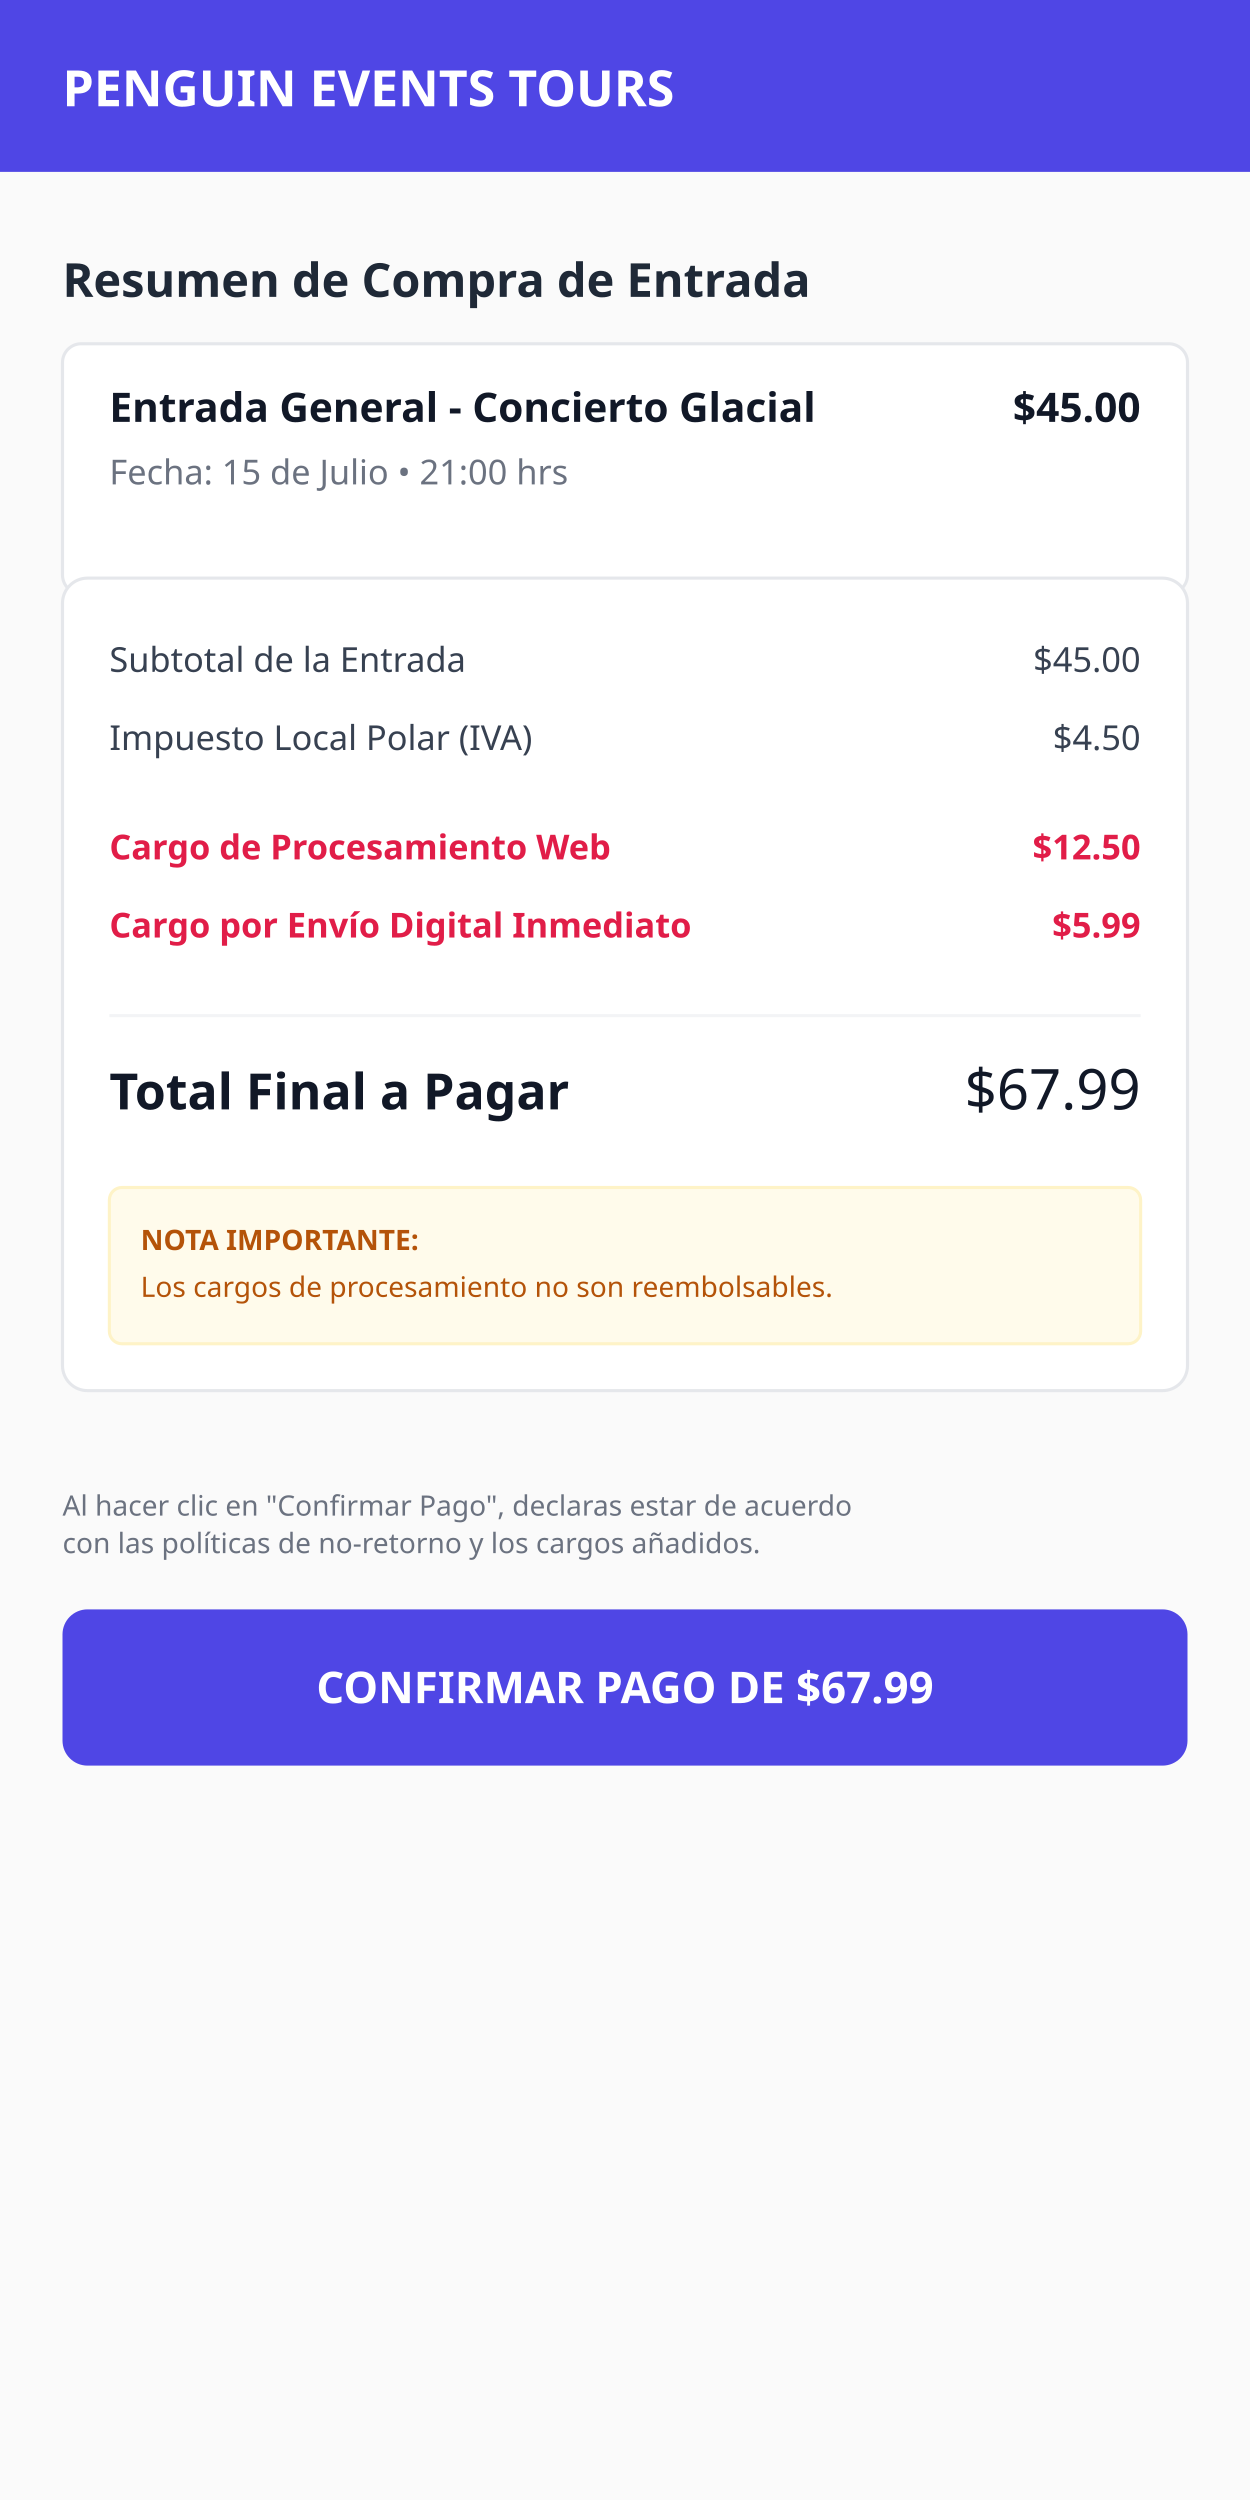
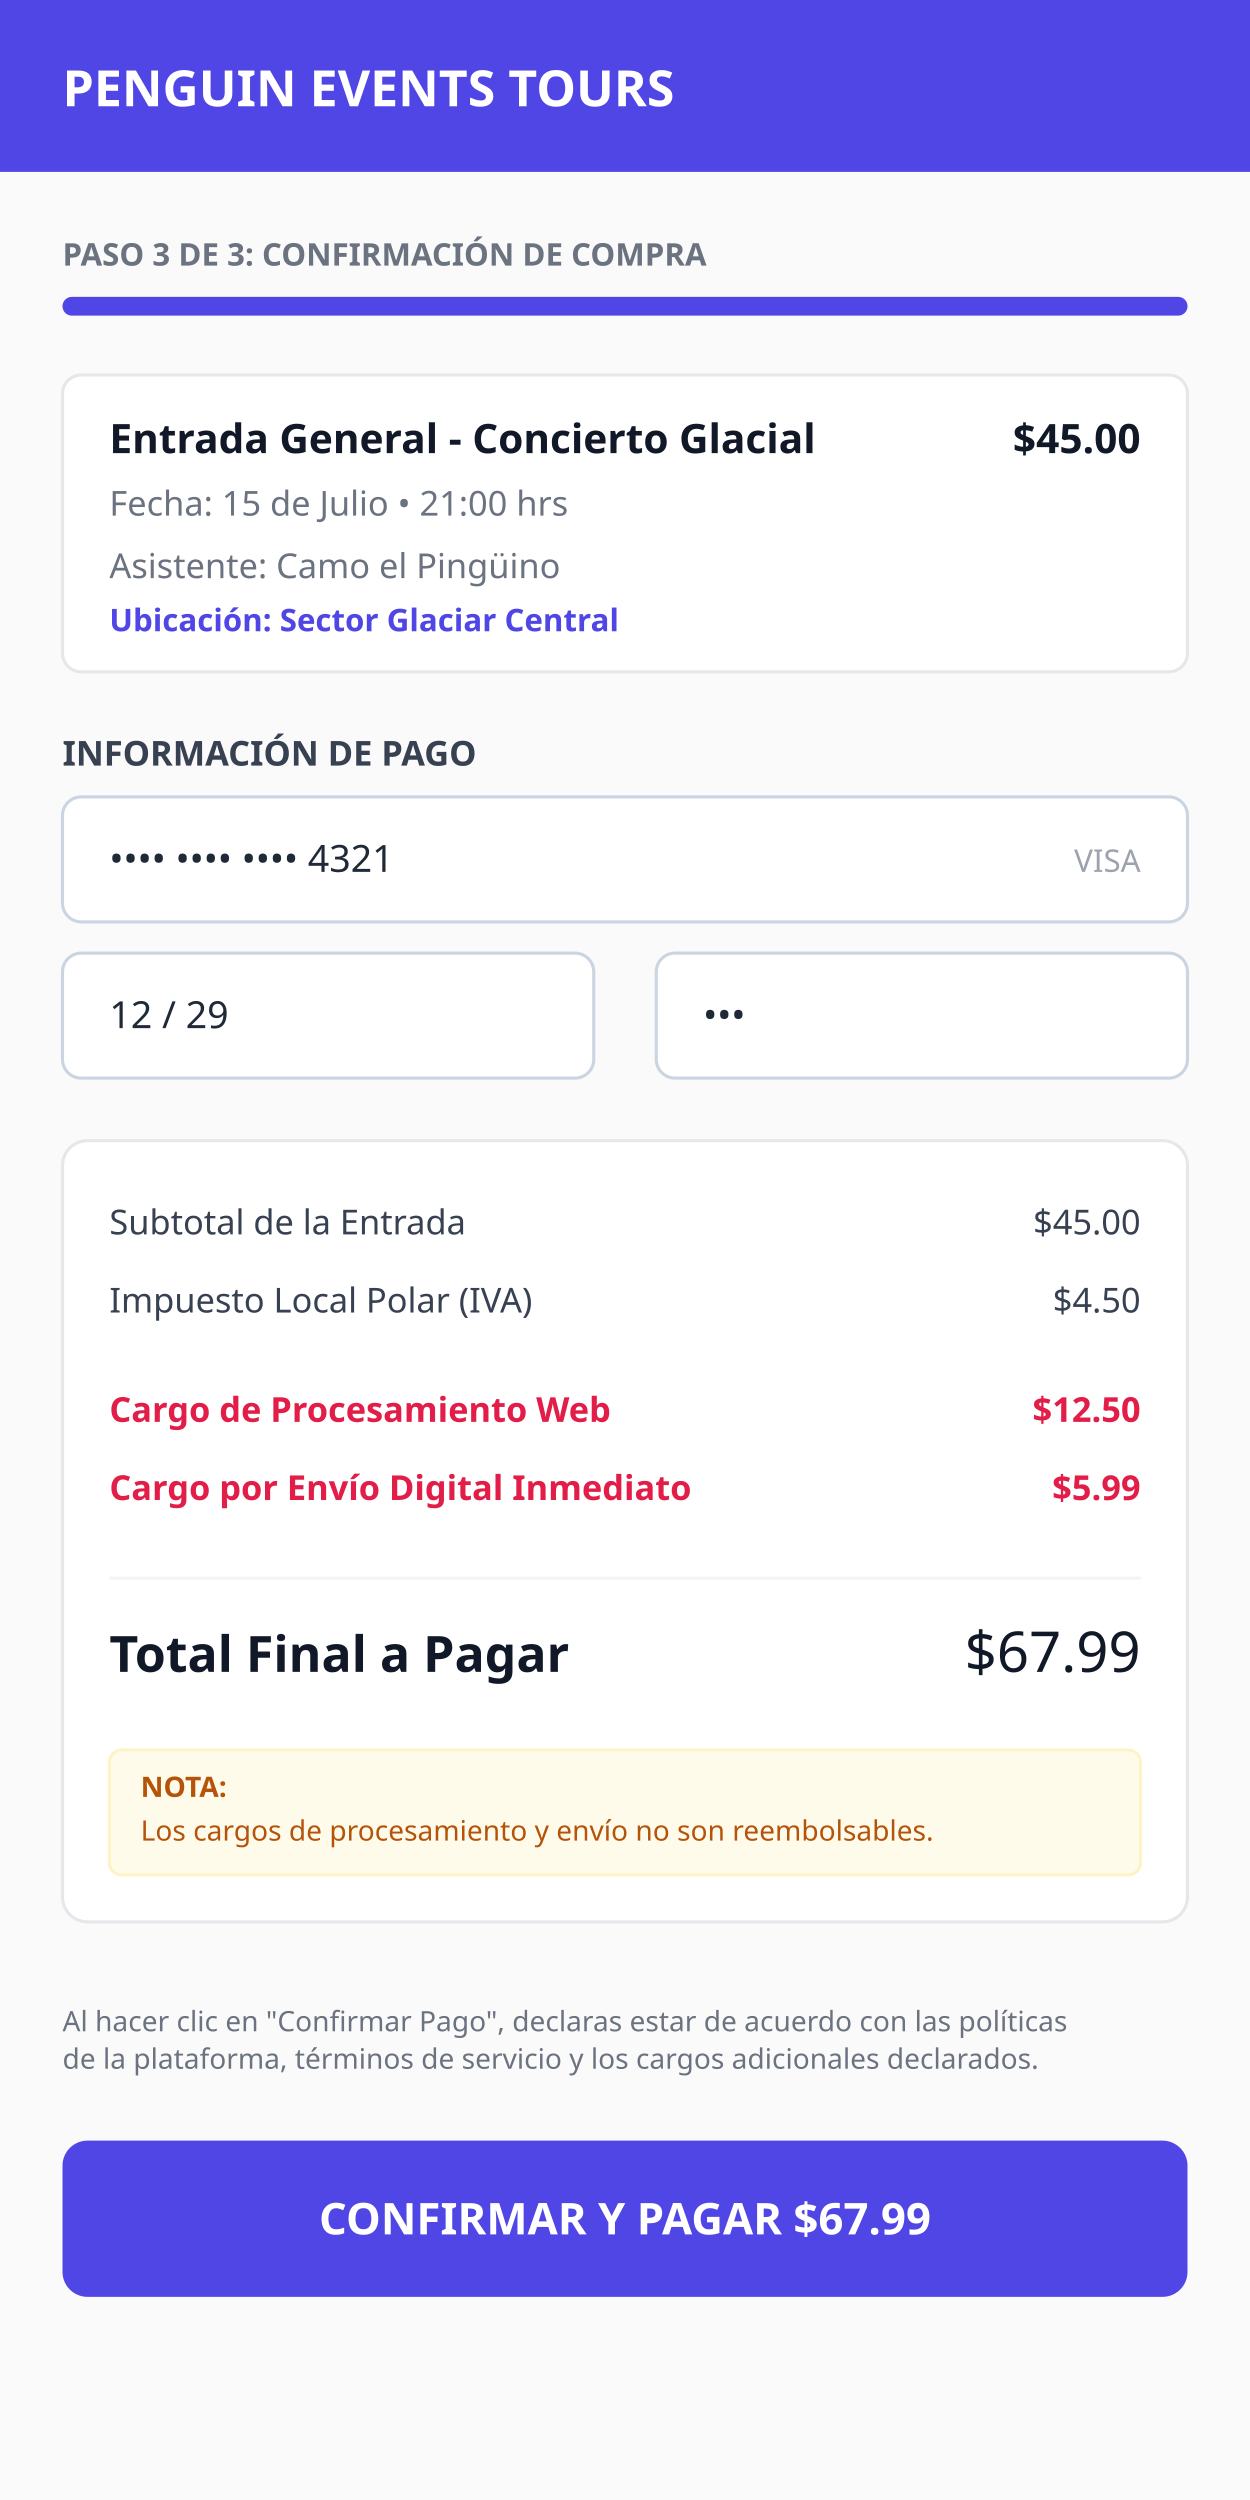
<svg xmlns="http://www.w3.org/2000/svg" width="400" height="800" viewBox="0 0 400 800" fill="none">
  <rect id="fondo-celular" width="400" height="800" fill="#fafafa" />
  <g id="header-boleteria" fill="#4f46e5">
    <rect x="0" y="0" width="400" height="55" />
    <text x="20" y="34" fill="#ffffff" font-family="sans-serif" font-size="16" font-weight="bold">PENGUIN EVENTS TOURS</text>
  </g>
-   <g id="resumen-ticket" transform="translate(20, 75)">
-     <text x="0" y="20" fill="#1f2937" font-family="sans-serif" font-size="15" font-weight="bold">Resumen de Compra de Entrada</text>
-     <rect x="0" y="35" width="360" height="80" rx="6" fill="#ffffff" stroke="#e5e7eb" stroke-width="1" />
-     <text x="15" y="60" fill="#111827" font-family="sans-serif" font-size="13" font-weight="bold">Entrada General - Concierto Glacial</text>
-     <text x="15" y="80" fill="#6b7280" font-family="sans-serif" font-size="11">Fecha: 15 de Julio • 21:00 hrs</text>
-     <text x="345" y="60" fill="#111827" font-family="sans-serif" font-size="13" font-weight="bold" text-anchor="end">$45.00</text>
+   <g id="progreso-pasos" transform="translate(20, 70)">
+     <text x="0" y="15" fill="#6b7280" font-family="sans-serif" font-size="10" font-weight="bold">PASO 3 DE 3: CONFIRMACIÓN DE COMPRA</text>
+     <rect x="0" y="25" width="360" height="6" rx="3" fill="#e5e7eb" />
+     <rect x="0" y="25" width="360" height="6" rx="3" fill="#4f46e5" />
  </g>
-   <g id="desglose-pagos" transform="translate(20, 185)">
-     <rect x="0" y="0" width="360" height="260" rx="8" fill="#ffffff" stroke="#e5e7eb" stroke-width="1" />
+   <g id="resumen-ticket" transform="translate(20, 120)">
+     <rect x="0" y="0" width="360" height="95" rx="6" fill="#ffffff" stroke="#e5e7eb" stroke-width="1" />
+     <text x="15" y="25" fill="#111827" font-family="sans-serif" font-size="13" font-weight="bold">Entrada General - Concierto Glacial</text>
+     <text x="15" y="45" fill="#6b7280" font-family="sans-serif" font-size="11">Fecha: 15 de Julio • 21:00 hrs</text>
+     <text x="15" y="65" fill="#6b7280" font-family="sans-serif" font-size="11">Asistente: Camo el Pingüino</text>
+     <text x="15" y="82" fill="#4f46e5" font-family="sans-serif" font-size="10" font-weight="bold">Ubicación: Sector Glaciar Central</text>
+     <text x="345" y="25" fill="#111827" font-family="sans-serif" font-size="13" font-weight="bold" text-anchor="end">$45.00</text>
+   </g>
+   <g id="formulario-tarjeta" transform="translate(20, 230)">
+     <text x="0" y="15" fill="#374151" font-family="sans-serif" font-size="11" font-weight="bold">INFORMACIÓN DE PAGO</text>
+     <rect x="0" y="25" width="360" height="40" rx="6" fill="#ffffff" stroke="#cbd5e1" stroke-width="1" />
+     <text x="15" y="49" fill="#1f2937" font-family="sans-serif" font-size="12">••••  ••••  ••••  4321</text>
+     <text x="345" y="49" fill="#9ca3af" font-family="sans-serif" font-size="10" text-anchor="end">VISA</text>
+     <rect x="0" y="75" width="170" height="40" rx="6" fill="#ffffff" stroke="#cbd5e1" stroke-width="1" />
+     <text x="15" y="99" fill="#1f2937" font-family="sans-serif" font-size="12">12 / 29</text>
+     <rect x="190" y="75" width="170" height="40" rx="6" fill="#ffffff" stroke="#cbd5e1" stroke-width="1" />
+     <text x="205" y="99" fill="#1f2937" font-family="sans-serif" font-size="12">•••</text>
+   </g>
+   <g id="desglose-pagos" transform="translate(20, 365)">
+     <rect x="0" y="0" width="360" height="250" rx="8" fill="#ffffff" stroke="#e5e7eb" stroke-width="1" />
    <text x="15" y="30" fill="#374151" font-family="sans-serif" font-size="11">Subtotal de la Entrada</text>
    <text x="345" y="30" fill="#374151" font-family="sans-serif" font-size="11" text-anchor="end">$45.00</text>
    <text x="15" y="55" fill="#374151" font-family="sans-serif" font-size="11">Impuesto Local Polar (IVA)</text>
    <text x="345" y="55" fill="#374151" font-family="sans-serif" font-size="11" text-anchor="end">$4.50</text>
    <text x="15" y="90" fill="#e11d48" font-family="sans-serif" font-size="11" font-weight="bold">Cargo de Procesamiento Web</text>
    <text x="345" y="90" fill="#e11d48" font-family="sans-serif" font-size="11" font-weight="bold" text-anchor="end">$12.50</text>
    <text x="15" y="115" fill="#e11d48" font-family="sans-serif" font-size="11" font-weight="bold">Cargo por Envío Digital Inmediato</text>
    <text x="345" y="115" fill="#e11d48" font-family="sans-serif" font-size="11" font-weight="bold" text-anchor="end">$5.99</text>
    <line x1="15" y1="140" x2="345" y2="140" stroke="#f3f4f6" stroke-width="1" />
    <text x="15" y="170" fill="#111827" font-family="sans-serif" font-size="16" font-weight="bold">Total Final a Pagar</text>
    <text x="345" y="170" fill="#111827" font-family="sans-serif" font-size="18" font-weight="black" text-anchor="end">$67.99</text>
-     <rect x="15" y="195" width="330" height="50" rx="4" fill="#fffbeb" stroke="#fef3c7" />
-     <text x="25" y="215" fill="#b45309" font-family="sans-serif" font-size="9" font-weight="bold">NOTA IMPORTANTE:</text>
-     <text x="25" y="230" fill="#b45309" font-family="sans-serif" font-size="9">Los cargos de procesamiento no son reembolsables.</text>
+     <rect x="15" y="195" width="330" height="40" rx="4" fill="#fffbeb" stroke="#fef3c7" />
+     <text x="25" y="210" fill="#b45309" font-family="sans-serif" font-size="9" font-weight="bold">NOTA:</text>
+     <text x="25" y="224" fill="#b45309" font-family="sans-serif" font-size="9">Los cargos de procesamiento y envío no son reembolsables.</text>
  </g>
-   <g id="confirmar-pago-footer" transform="translate(20, 465)">
+   <g id="confirmar-pago-footer" transform="translate(20, 630)">
    <text x="0" y="20" fill="#6b7280" font-family="sans-serif" font-size="9">
-       <tspan x="0" dy="0">Al hacer clic en "Confirmar Pago", declaras estar de acuerdo</tspan>
-       <tspan x="0" dy="12">con las políticas de no-retorno y los cargos añadidos.</tspan>
+       <tspan x="0" dy="0">Al hacer clic en "Confirmar Pago", declaras estar de acuerdo con las políticas</tspan>
+       <tspan x="0" dy="12">de la plataforma, términos de servicio y los cargos adicionales declarados.</tspan>
    </text>
-     <rect x="0" y="50" width="360" height="50" rx="8" fill="#4f46e5" />
-     <text x="180" y="80" fill="#ffffff" font-family="sans-serif" font-size="14" font-weight="bold" text-anchor="middle">CONFIRMAR PAGO DE $67.99</text>
+     <rect x="0" y="55" width="360" height="50" rx="8" fill="#4f46e5" />
+     <text x="180" y="85" fill="#ffffff" font-family="sans-serif" font-size="14" font-weight="bold" text-anchor="middle">CONFIRMAR Y PAGAR $67.99</text>
  </g>
</svg>
